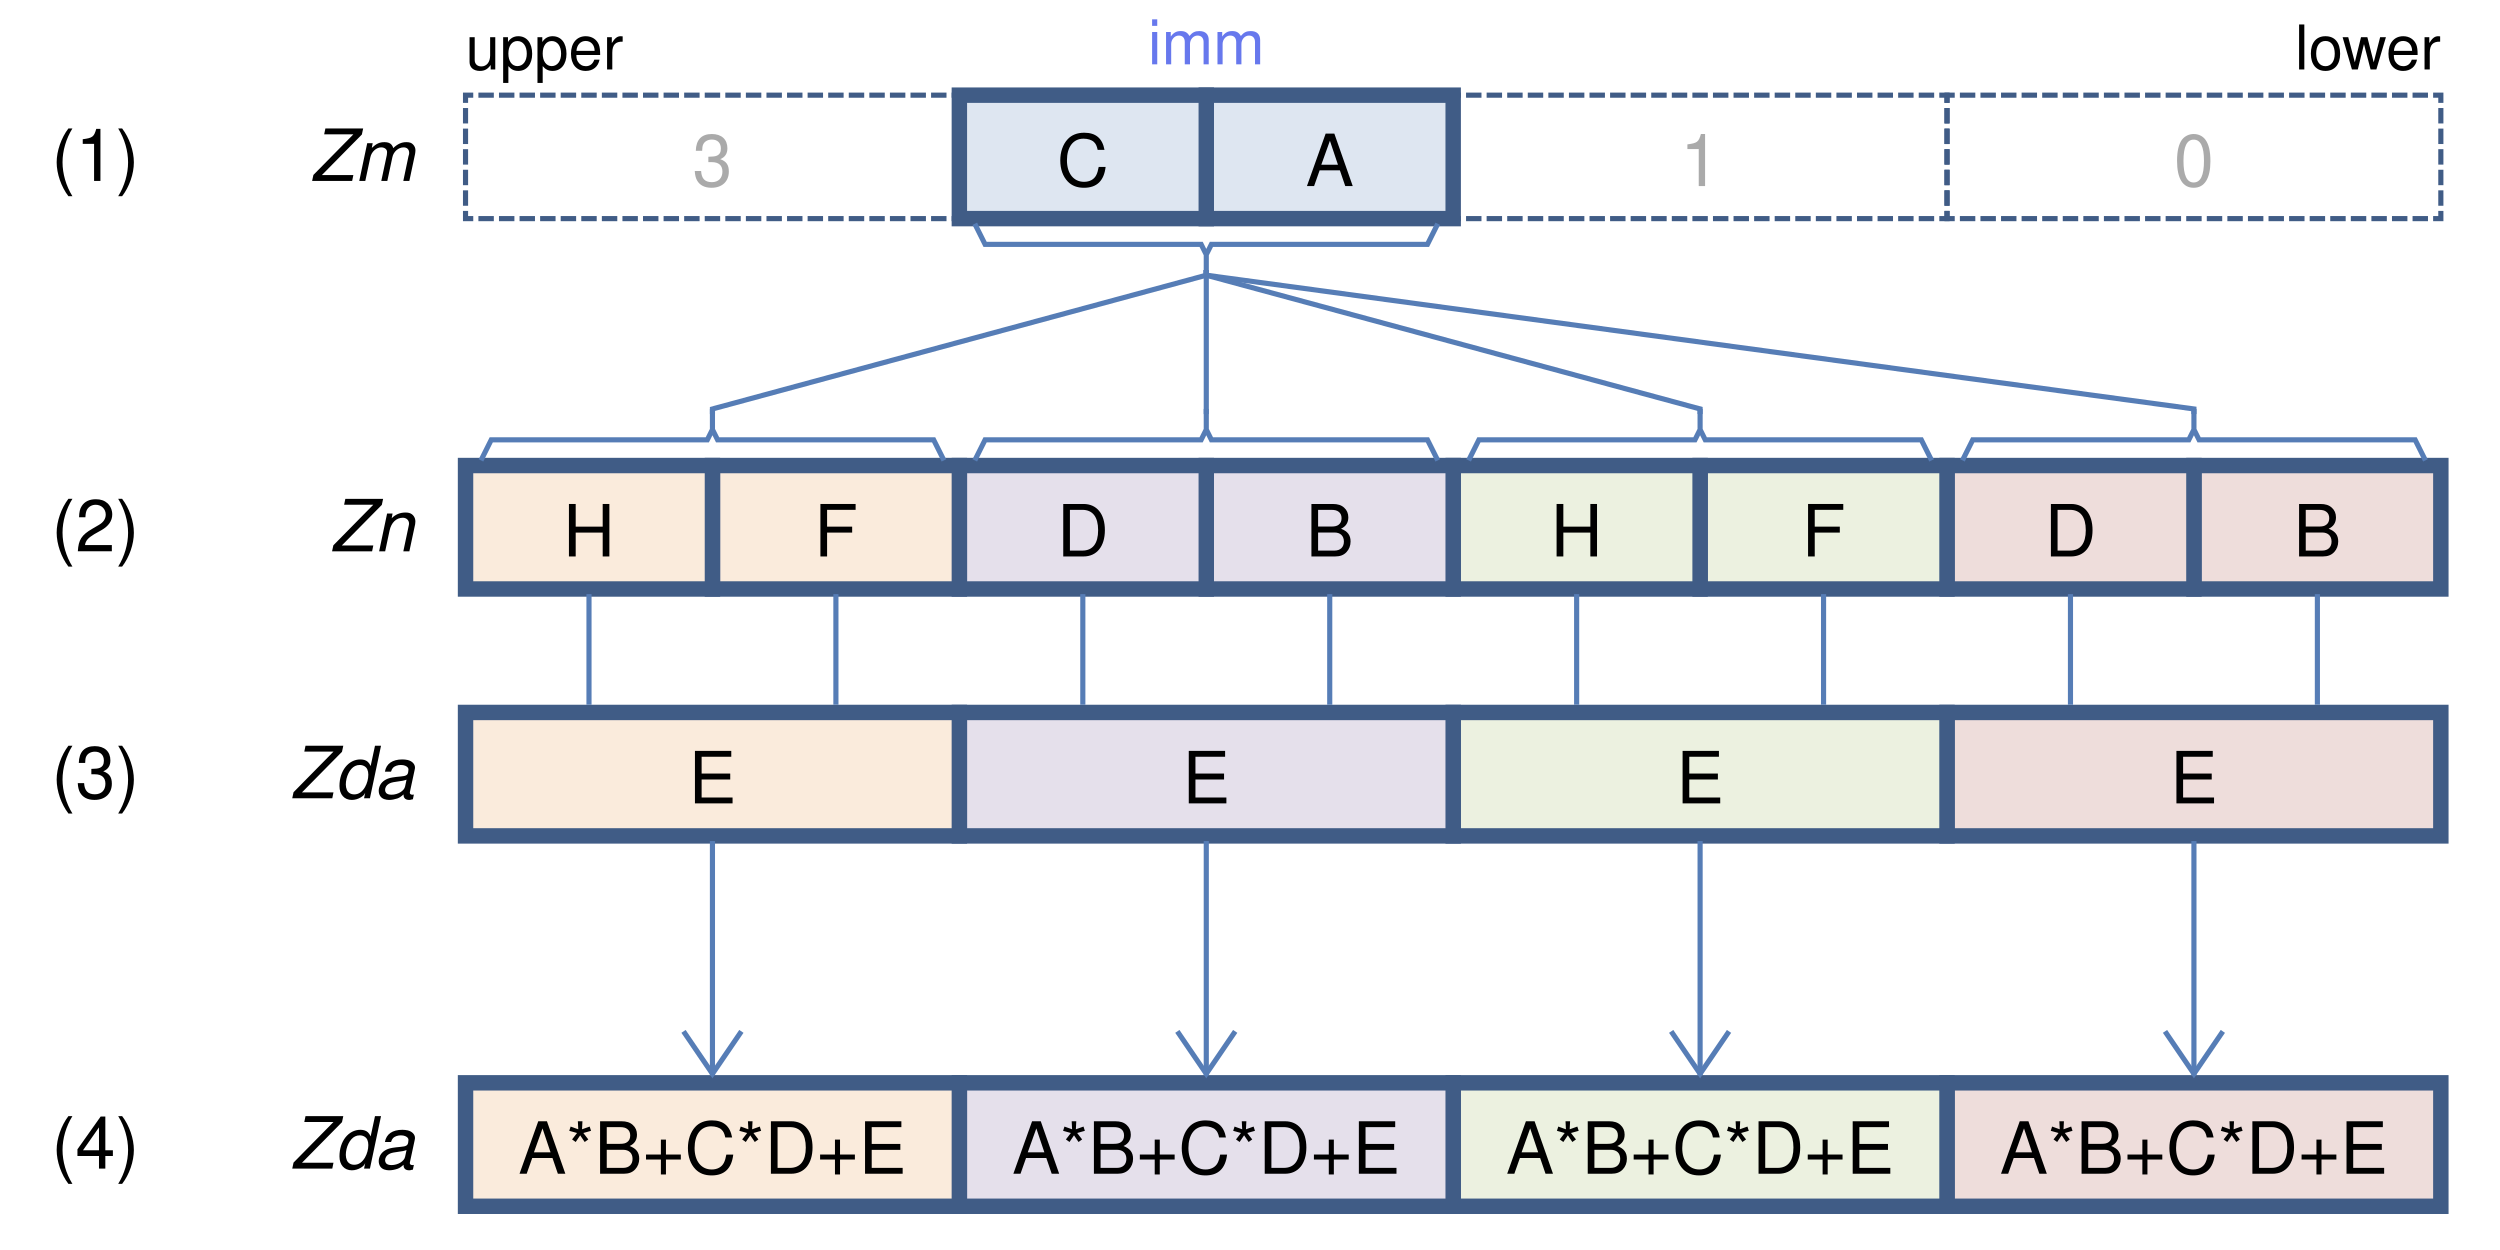
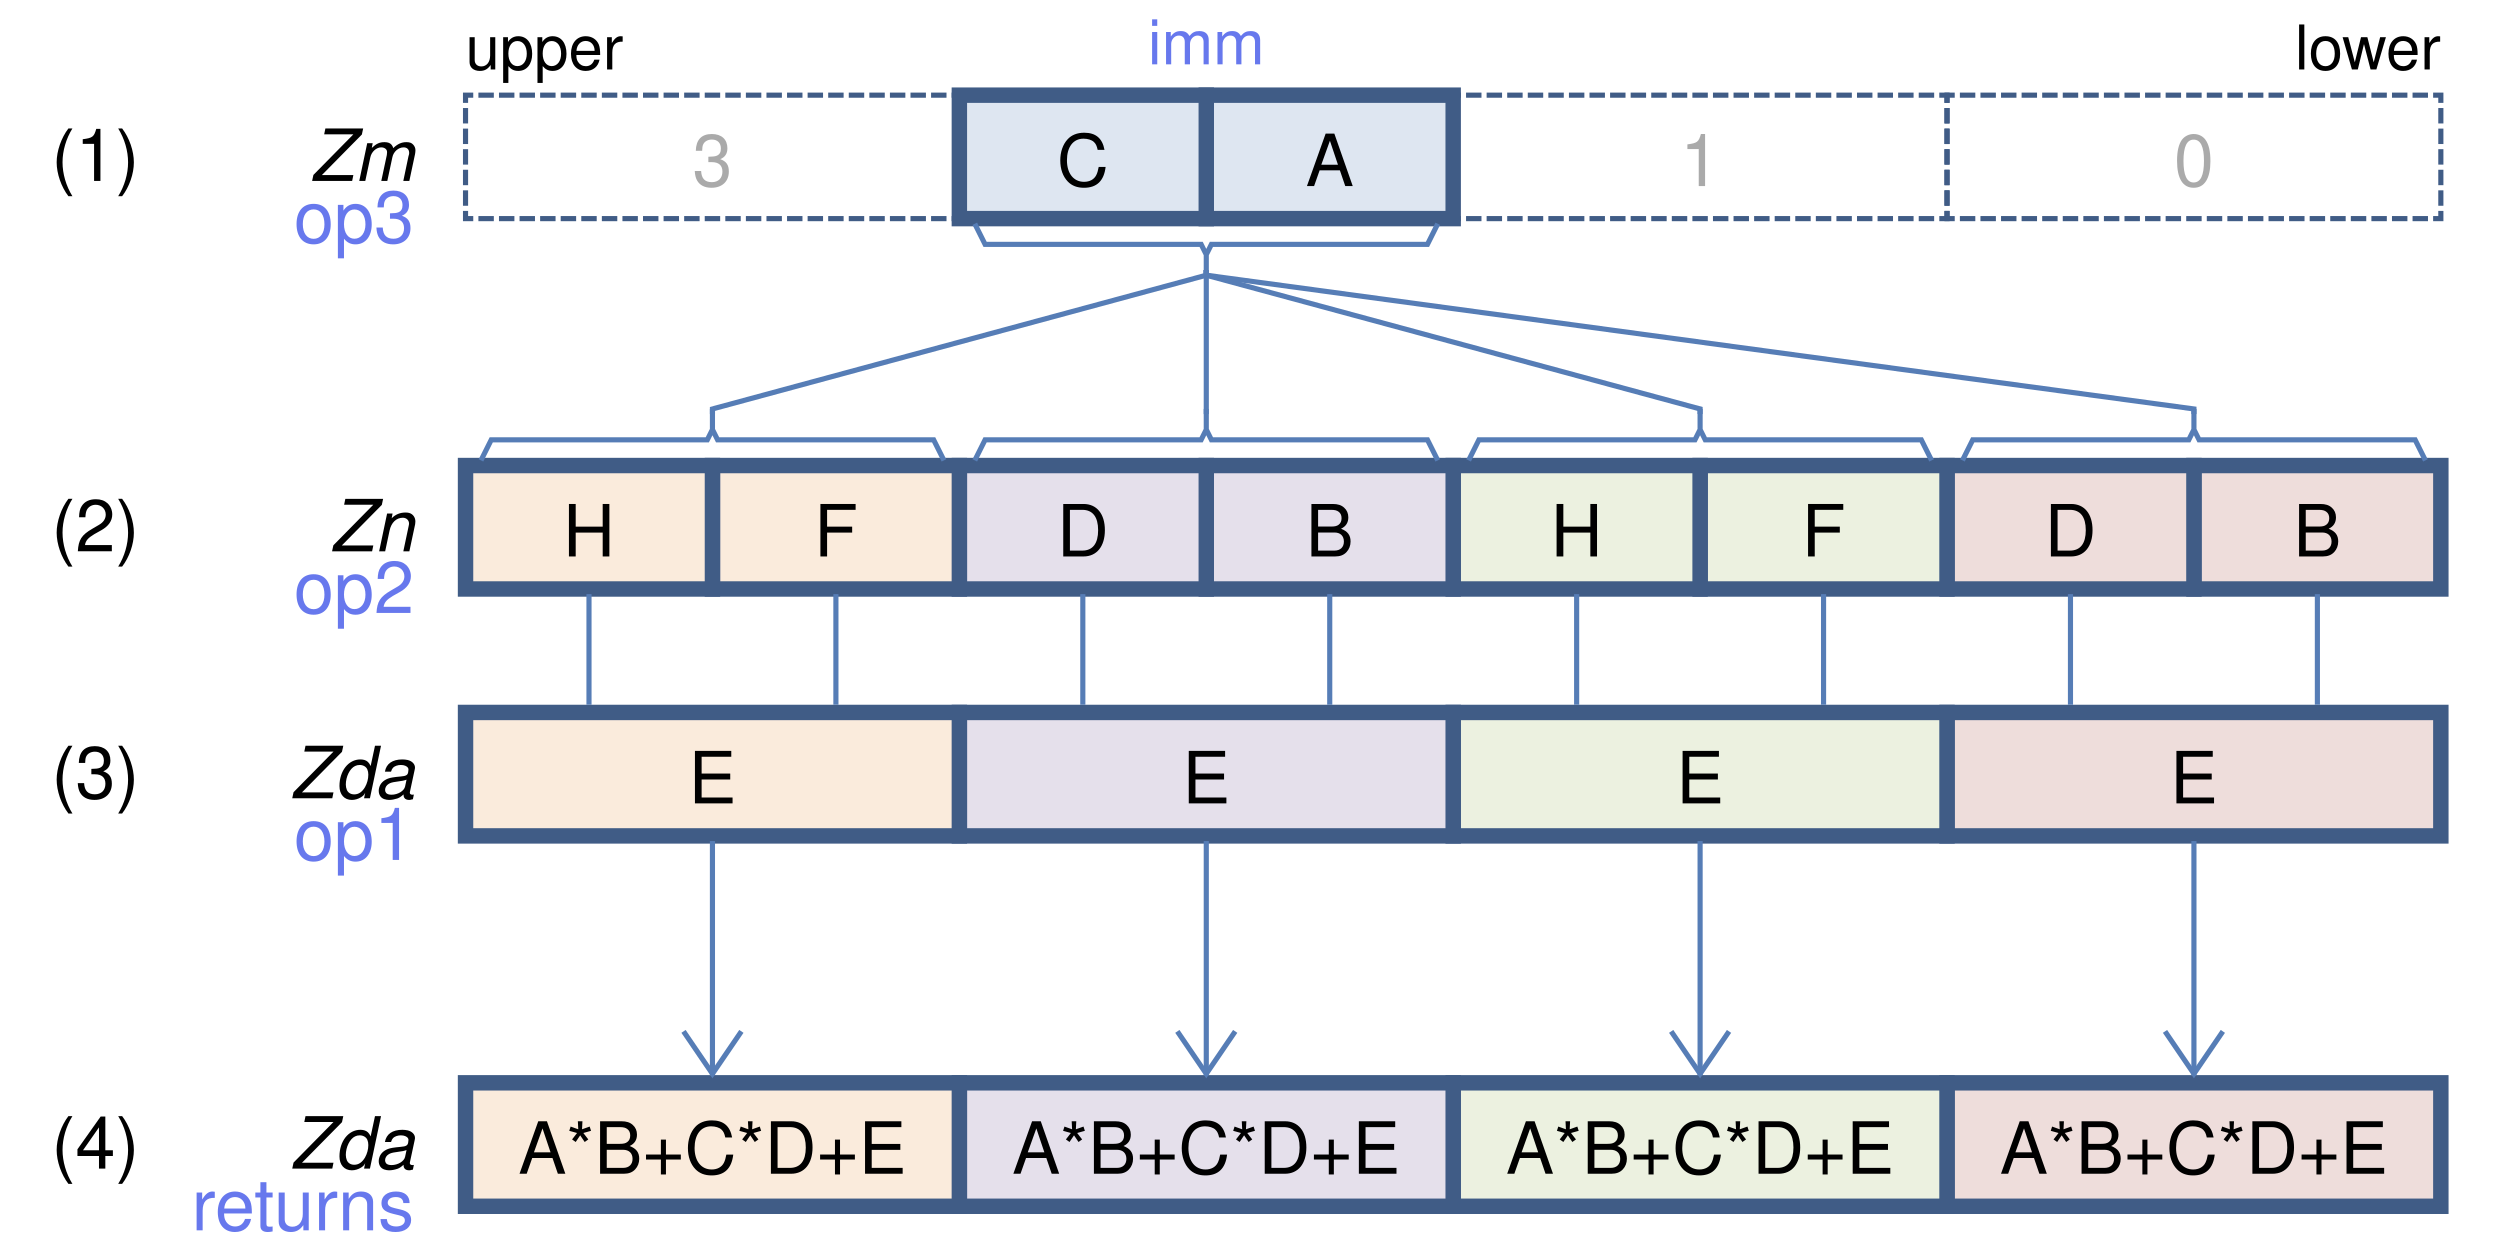
<svg xmlns="http://www.w3.org/2000/svg" viewBox="0 0 486 243">
  <style>
.label { font: 14px Helvetica; dominant-baseline: middle; text-anchor: middle; }
.title-left { font: 12px Helvetica; dominant-baseline: middle; }
.title-right { font: 12px Helvetica; dominant-baseline: middle; text-anchor: end; }
.title-intrinsic { font: 12px Helvetica; dominant-baseline: middle; text-anchor: middle; fill: #6778ED; }
.title { font: 12px Helvetica; dominant-baseline: middle; text-anchor: middle; }
.title-unused { font: 12px Helvetica; dominant-baseline: middle; text-anchor: middle; fill: #AAA; }
.register-name { font: 14px Helvetica; dominant-baseline: middle; text-anchor: end; font-style: italic; }
.memory-name { font: 14px Helvetica; dominant-baseline: middle; text-anchor: end; }
.register-number { font: 14px Helvetica; dominant-baseline: middle; text-anchor: start; }
.intrinsic-name { font: 14px Helvetica; dominant-baseline: middle; text-anchor: end; fill: #6778ED; }
.intrinsic-color { fill: #6778ED; }
.small-label { font: 12px Helvetica; dominant-baseline: middle; text-anchor: middle; }
.label-10px { font: 10px Helvetica; dominant-baseline: middle; text-anchor: middle; }
.smaller-label { font: 9px Helvetica; dominant-baseline: middle; text-anchor: middle; }
.label-6px { font: 6px Helvetica; dominant-baseline: middle; text-anchor: middle; }
.label-7px { font: 7px Helvetica; dominant-baseline: middle; text-anchor: middle; }
.unused { fill: #AAA; }
.dim { fill: #888; }
</style>
  <defs>
    <marker id="arrowhead" markerWidth="10.75" markerHeight="24.5" refX="9.0" refY="6.125" orient="auto">
      <polyline points="0.5 0.5, 8.75 6.125, 0.5 11.75" stroke="#567DB6" stroke-width="1" fill="none" />
    </marker>
  </defs>
  <text class="title-left" x="90.5" y="9.5">upper</text>
  <text class="title-right" x="474.5" y="9.5">lower</text>
  <text class="title-intrinsic" x="234.5" y="8.5">imm</text>
  <rect fill="none" height="24" stroke="#405C86" stroke-dasharray="3 1" stroke-dashoffset="1.5" stroke-width="1" width="96" x="378.5" y="18.5" />
  <text class="label unused" x="426.5" y="31.5">0</text>
  <rect fill="none" height="24" stroke="#405C86" stroke-dasharray="3 1" stroke-dashoffset="1.5" stroke-width="1" width="96" x="282.5" y="18.5" />
  <text class="label unused" x="330.5" y="31.5">1</text>
  <rect fill="#DEE6F1" height="24" width="48" x="234.5" y="18.5" />
  <rect fill="none" height="24" stroke="#405C86" stroke-width="3" width="48" x="234.5" y="18.5" />
  <text class="label" x="258.5" y="31.5">A</text>
  <rect fill="#DEE6F1" height="24" width="48" x="186.5" y="18.5" />
  <rect fill="none" height="24" stroke="#405C86" stroke-width="3" width="48" x="186.5" y="18.5" />
  <text class="label" x="210.5" y="31.5">C</text>
  <rect fill="none" height="24" stroke="#405C86" stroke-dasharray="3 1" stroke-dashoffset="1.5" stroke-width="1" width="96" x="90.5" y="18.5" />
  <text class="label unused" x="138.5" y="31.5">3</text>
  <text class="register-name" x="80.5" y="30.5">Zm</text>
+   <text class="intrinsic-name" x="80.5" y="42.5">op3</text>
  <text class="register-number" x="10" y="30.5">(1)</text>
  <rect fill="#EEDDDB" height="24" width="48" x="426.5" y="90.5" />
  <rect fill="none" height="24" stroke="#405C86" stroke-width="3" width="48" x="426.5" y="90.5" />
  <text class="label" x="450.5" y="103.5">B</text>
  <rect fill="#EEDDDB" height="24" width="48" x="378.5" y="90.5" />
  <rect fill="none" height="24" stroke="#405C86" stroke-width="3" width="48" x="378.5" y="90.5" />
  <text class="label" x="402.5" y="103.5">D</text>
  <rect fill="#ECF1E0" height="24" width="48" x="330.5" y="90.5" />
  <rect fill="none" height="24" stroke="#405C86" stroke-width="3" width="48" x="330.5" y="90.5" />
  <text class="label" x="354.5" y="103.5">F</text>
  <rect fill="#ECF1E0" height="24" width="48" x="282.5" y="90.5" />
  <rect fill="none" height="24" stroke="#405C86" stroke-width="3" width="48" x="282.5" y="90.5" />
  <text class="label" x="306.5" y="103.5">H</text>
  <rect fill="#E5E0EB" height="24" width="48" x="234.5" y="90.5" />
  <rect fill="none" height="24" stroke="#405C86" stroke-width="3" width="48" x="234.5" y="90.5" />
  <text class="label" x="258.5" y="103.5">B</text>
  <rect fill="#E5E0EB" height="24" width="48" x="186.5" y="90.5" />
  <rect fill="none" height="24" stroke="#405C86" stroke-width="3" width="48" x="186.5" y="90.5" />
  <text class="label" x="210.5" y="103.5">D</text>
  <rect fill="#FAEBDC" height="24" width="48" x="138.5" y="90.5" />
  <rect fill="none" height="24" stroke="#405C86" stroke-width="3" width="48" x="138.5" y="90.5" />
  <text class="label" x="162.5" y="103.5">F</text>
  <rect fill="#FAEBDC" height="24" width="48" x="90.5" y="90.5" />
  <rect fill="none" height="24" stroke="#405C86" stroke-width="3" width="48" x="90.5" y="90.5" />
  <text class="label" x="114.5" y="103.5">H</text>
  <text class="register-name" x="80.5" y="102.5">Zn</text>
+   <text class="intrinsic-name" x="80.5" y="114.5">op2</text>
  <text class="register-number" x="10" y="102.5">(2)</text>
  <rect fill="#EEDDDB" height="24" width="96" x="378.5" y="138.5" />
  <rect fill="none" height="24" stroke="#405C86" stroke-width="3" width="96" x="378.5" y="138.5" />
  <text class="label" x="426.5" y="151.5">E</text>
  <rect fill="#ECF1E0" height="24" width="96" x="282.5" y="138.5" />
  <rect fill="none" height="24" stroke="#405C86" stroke-width="3" width="96" x="282.5" y="138.5" />
  <text class="label" x="330.5" y="151.5">E</text>
  <rect fill="#E5E0EB" height="24" width="96" x="186.5" y="138.5" />
  <rect fill="none" height="24" stroke="#405C86" stroke-width="3" width="96" x="186.5" y="138.5" />
  <text class="label" x="234.5" y="151.5">E</text>
  <rect fill="#FAEBDC" height="24" width="96" x="90.5" y="138.5" />
  <rect fill="none" height="24" stroke="#405C86" stroke-width="3" width="96" x="90.5" y="138.5" />
  <text class="label" x="138.5" y="151.5">E</text>
  <text class="register-name" x="80.5" y="150.5">Zda</text>
+   <text class="intrinsic-name" x="80.5" y="162.5">op1</text>
  <text class="register-number" x="10" y="150.5">(3)</text>
  <rect fill="#EEDDDB" height="24" width="96" x="378.5" y="210.5" />
  <rect fill="none" height="24" stroke="#405C86" stroke-width="3" width="96" x="378.5" y="210.5" />
  <text class="label" x="426.5" y="223.5">A*B+C*D+E</text>
  <rect fill="#ECF1E0" height="24" width="96" x="282.5" y="210.5" />
  <rect fill="none" height="24" stroke="#405C86" stroke-width="3" width="96" x="282.5" y="210.5" />
  <text class="label" x="330.5" y="223.5">A*B+C*D+E</text>
  <rect fill="#E5E0EB" height="24" width="96" x="186.5" y="210.5" />
  <rect fill="none" height="24" stroke="#405C86" stroke-width="3" width="96" x="186.5" y="210.5" />
  <text class="label" x="234.5" y="223.5">A*B+C*D+E</text>
  <rect fill="#FAEBDC" height="24" width="96" x="90.5" y="210.5" />
  <rect fill="none" height="24" stroke="#405C86" stroke-width="3" width="96" x="90.5" y="210.5" />
  <text class="label" x="138.5" y="223.5">A*B+C*D+E</text>
  <text class="register-name" x="80.5" y="222.5">Zda</text>
+   <text class="intrinsic-name" x="80.5" y="234.5">returns</text>
  <text class="register-number" x="10" y="222.5">(4)</text>
  <polyline fill="none" points="189.5 43.5,191.5 47.5,233.5 47.5,234.5 49.5,234.5 53.5,234.5 49.5,235.5 47.5,277.5 47.5,279.5 43.5" stroke="#567DB6" stroke-width="1" />
  <polyline fill="none" points="381.5 89.5,383.5 85.5,425.5 85.5,426.5 83.5,426.5 79.5,426.5 83.5,427.5 85.5,469.5 85.5,471.5 89.5" stroke="#567DB6" stroke-width="1" />
  <polyline fill="none" points="234.5 52.5,234.5 53.5,426.5 79.5,426.5 80.5" stroke="#567DB6" stroke-width="1" />
  <polyline fill="none" points="285.5 89.5,287.5 85.5,329.5 85.5,330.5 83.5,330.5 79.5,330.5 83.5,331.5 85.5,373.5 85.5,375.5 89.5" stroke="#567DB6" stroke-width="1" />
  <polyline fill="none" points="234.5 52.5,234.5 53.5,330.5 79.5,330.5 80.5" stroke="#567DB6" stroke-width="1" />
  <polyline fill="none" points="189.5 89.5,191.5 85.5,233.5 85.5,234.5 83.5,234.5 79.5,234.5 83.5,235.5 85.5,277.5 85.5,279.5 89.5" stroke="#567DB6" stroke-width="1" />
  <polyline fill="none" points="234.5 52.5,234.5 53.5,234.5 79.5,234.5 80.5" stroke="#567DB6" stroke-width="1" />
  <polyline fill="none" points="93.5 89.5,95.5 85.5,137.5 85.5,138.5 83.5,138.5 79.5,138.5 83.5,139.5 85.5,181.5 85.5,183.5 89.5" stroke="#567DB6" stroke-width="1" />
  <polyline fill="none" points="234.5 52.5,234.5 53.5,138.5 79.5,138.5 80.5" stroke="#567DB6" stroke-width="1" />
  <line stroke="#567DB6" stroke-width="1" x1="426.5" x2="426.5" y1="163.5" y2="209" />
  <line stroke="#567DB6" stroke-width="1" x1="330.5" x2="330.5" y1="163.5" y2="209" />
  <line stroke="#567DB6" stroke-width="1" x1="234.5" x2="234.5" y1="163.5" y2="209" />
  <line stroke="#567DB6" stroke-width="1" x1="138.5" x2="138.5" y1="163.5" y2="209" />
  <line stroke="#567DB6" stroke-width="1" x1="450.5" x2="450.5" y1="115.5" y2="137" />
  <line stroke="#567DB6" stroke-width="1" x1="402.5" x2="402.5" y1="115.5" y2="137" />
  <line stroke="#567DB6" stroke-width="1" x1="354.5" x2="354.5" y1="115.5" y2="137" />
  <line stroke="#567DB6" stroke-width="1" x1="306.5" x2="306.5" y1="115.5" y2="137" />
  <line stroke="#567DB6" stroke-width="1" x1="258.5" x2="258.5" y1="115.5" y2="137" />
  <line stroke="#567DB6" stroke-width="1" x1="210.5" x2="210.5" y1="115.5" y2="137" />
  <line stroke="#567DB6" stroke-width="1" x1="162.5" x2="162.5" y1="115.5" y2="137" />
  <line stroke="#567DB6" stroke-width="1" x1="114.5" x2="114.5" y1="115.5" y2="137" />
  <line marker-end="url(#arrowhead)" stroke="none" x1="426.5" x2="426.5" y1="163.5" y2="209" />
  <line marker-end="url(#arrowhead)" stroke="none" x1="330.5" x2="330.5" y1="163.5" y2="209" />
  <line marker-end="url(#arrowhead)" stroke="none" x1="234.5" x2="234.5" y1="163.5" y2="209" />
  <line marker-end="url(#arrowhead)" stroke="none" x1="138.5" x2="138.5" y1="163.5" y2="209" />
</svg>
